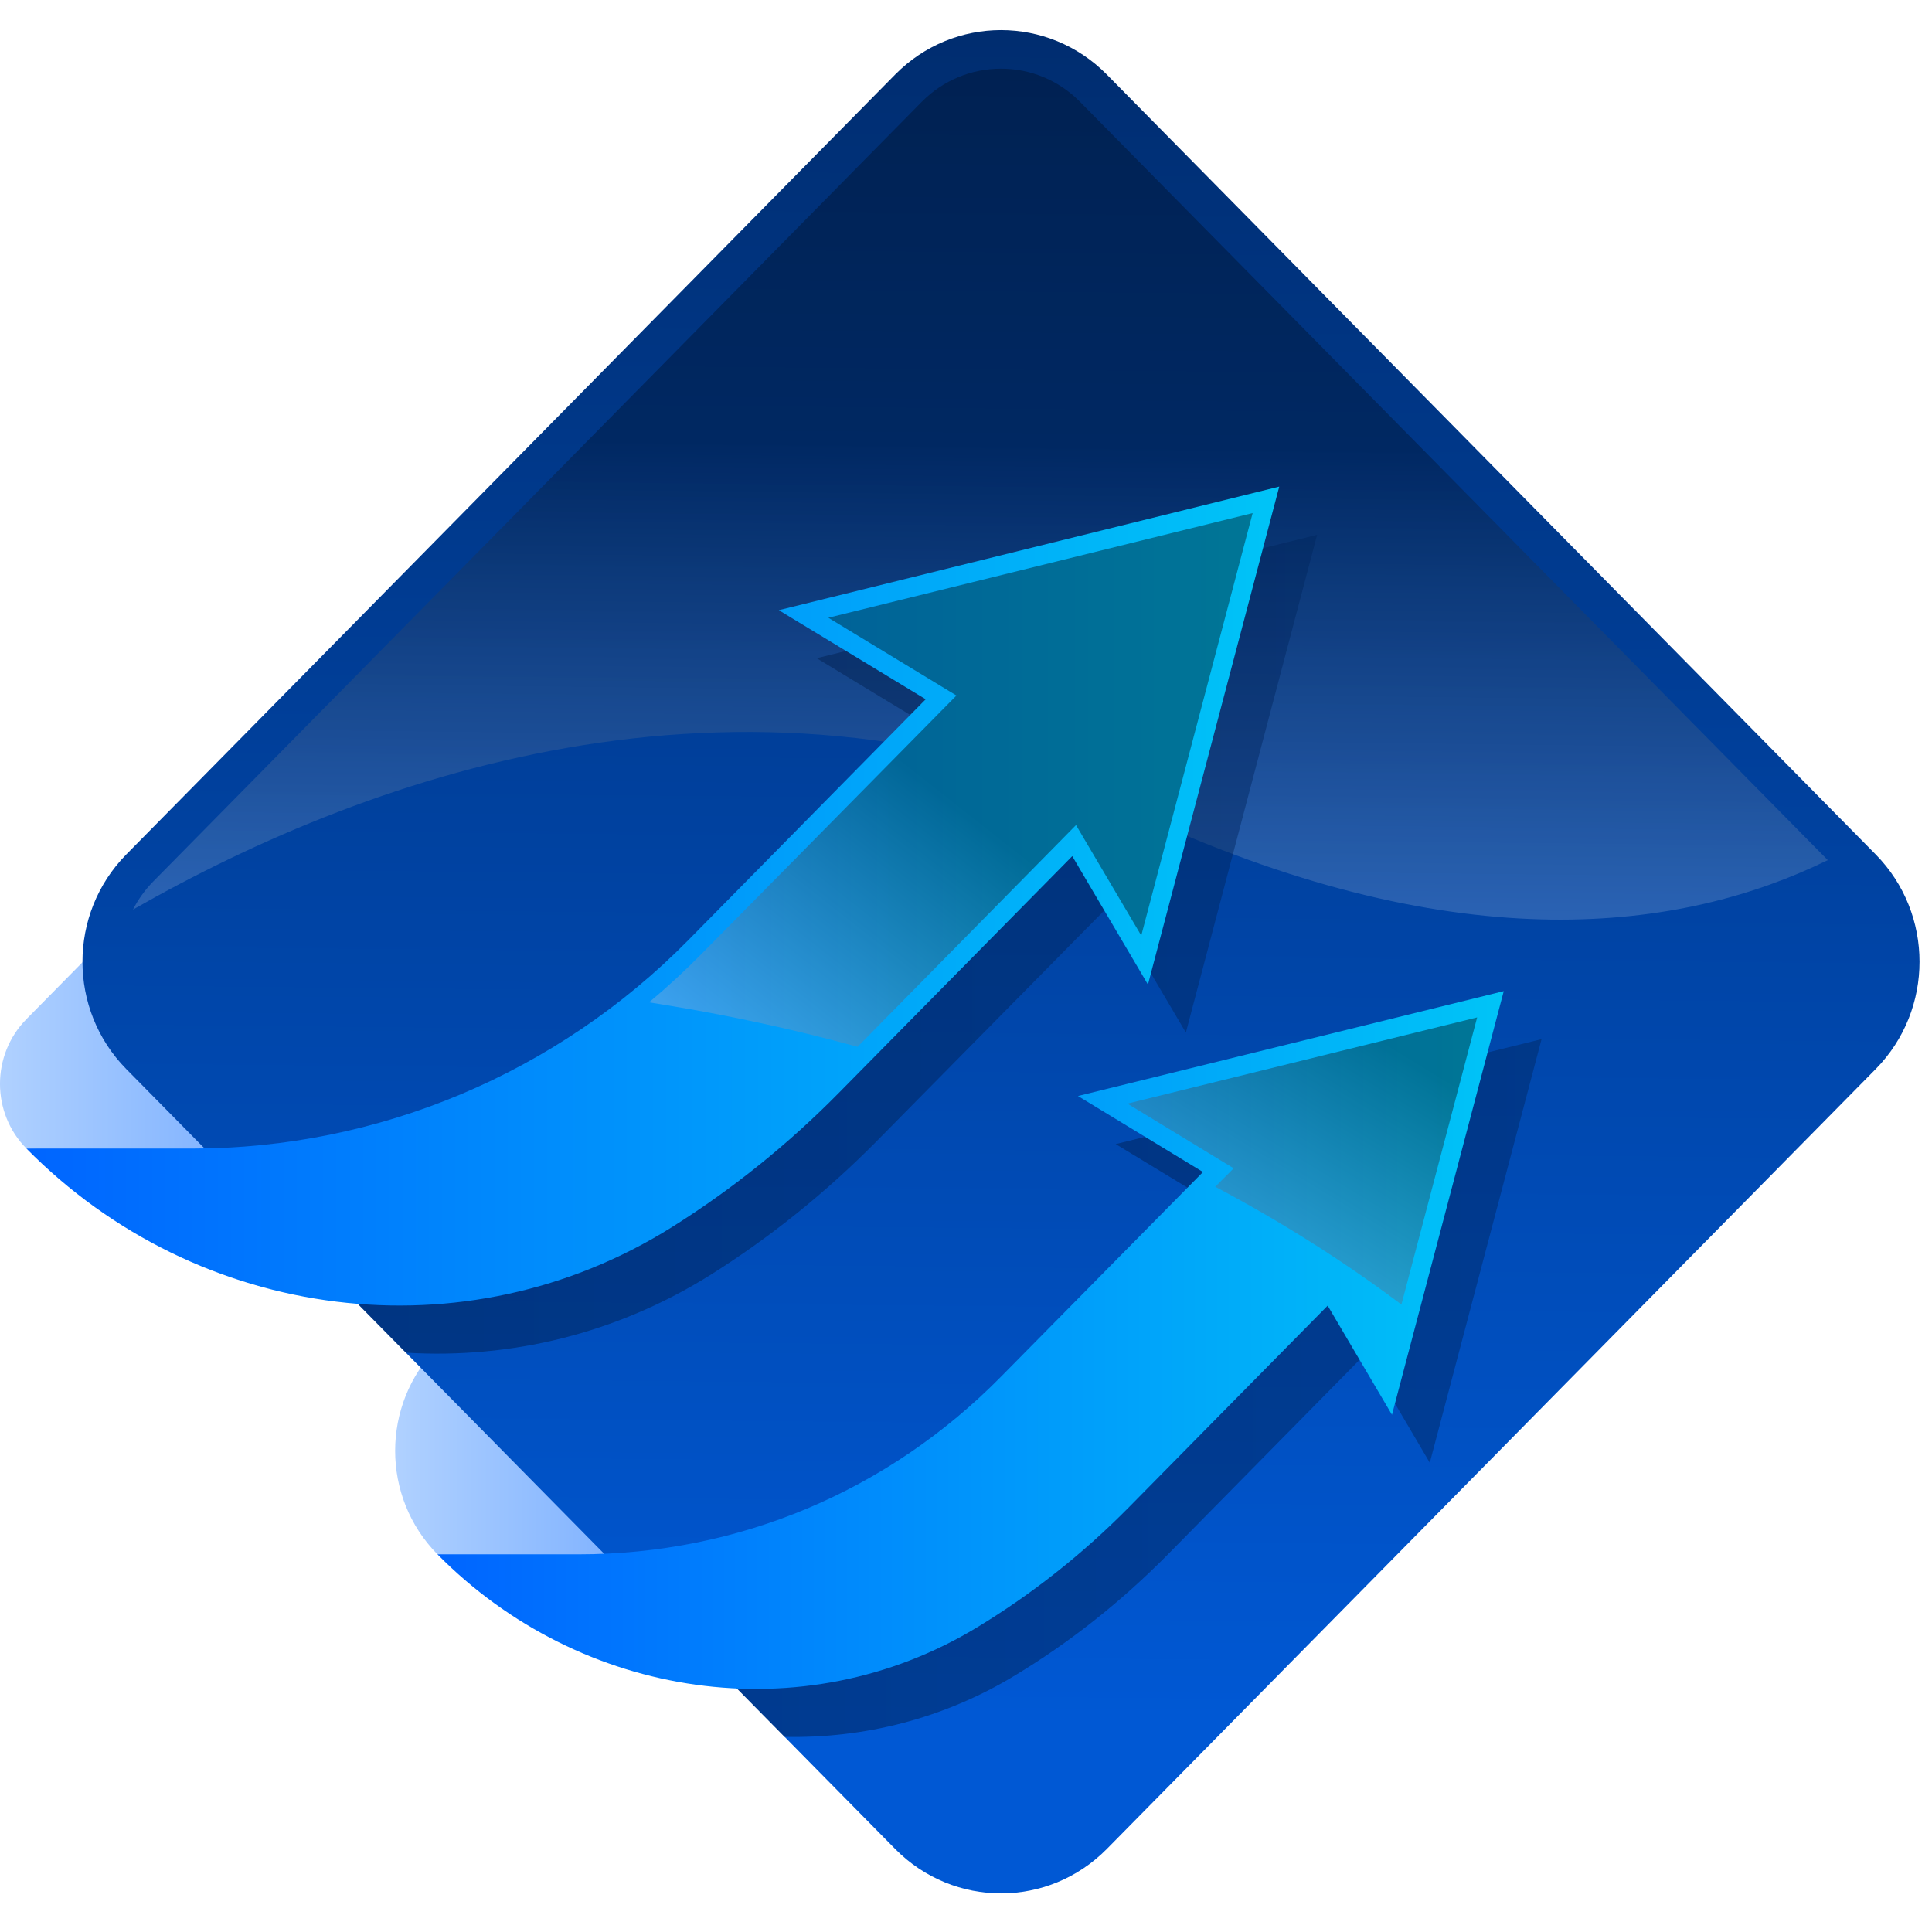
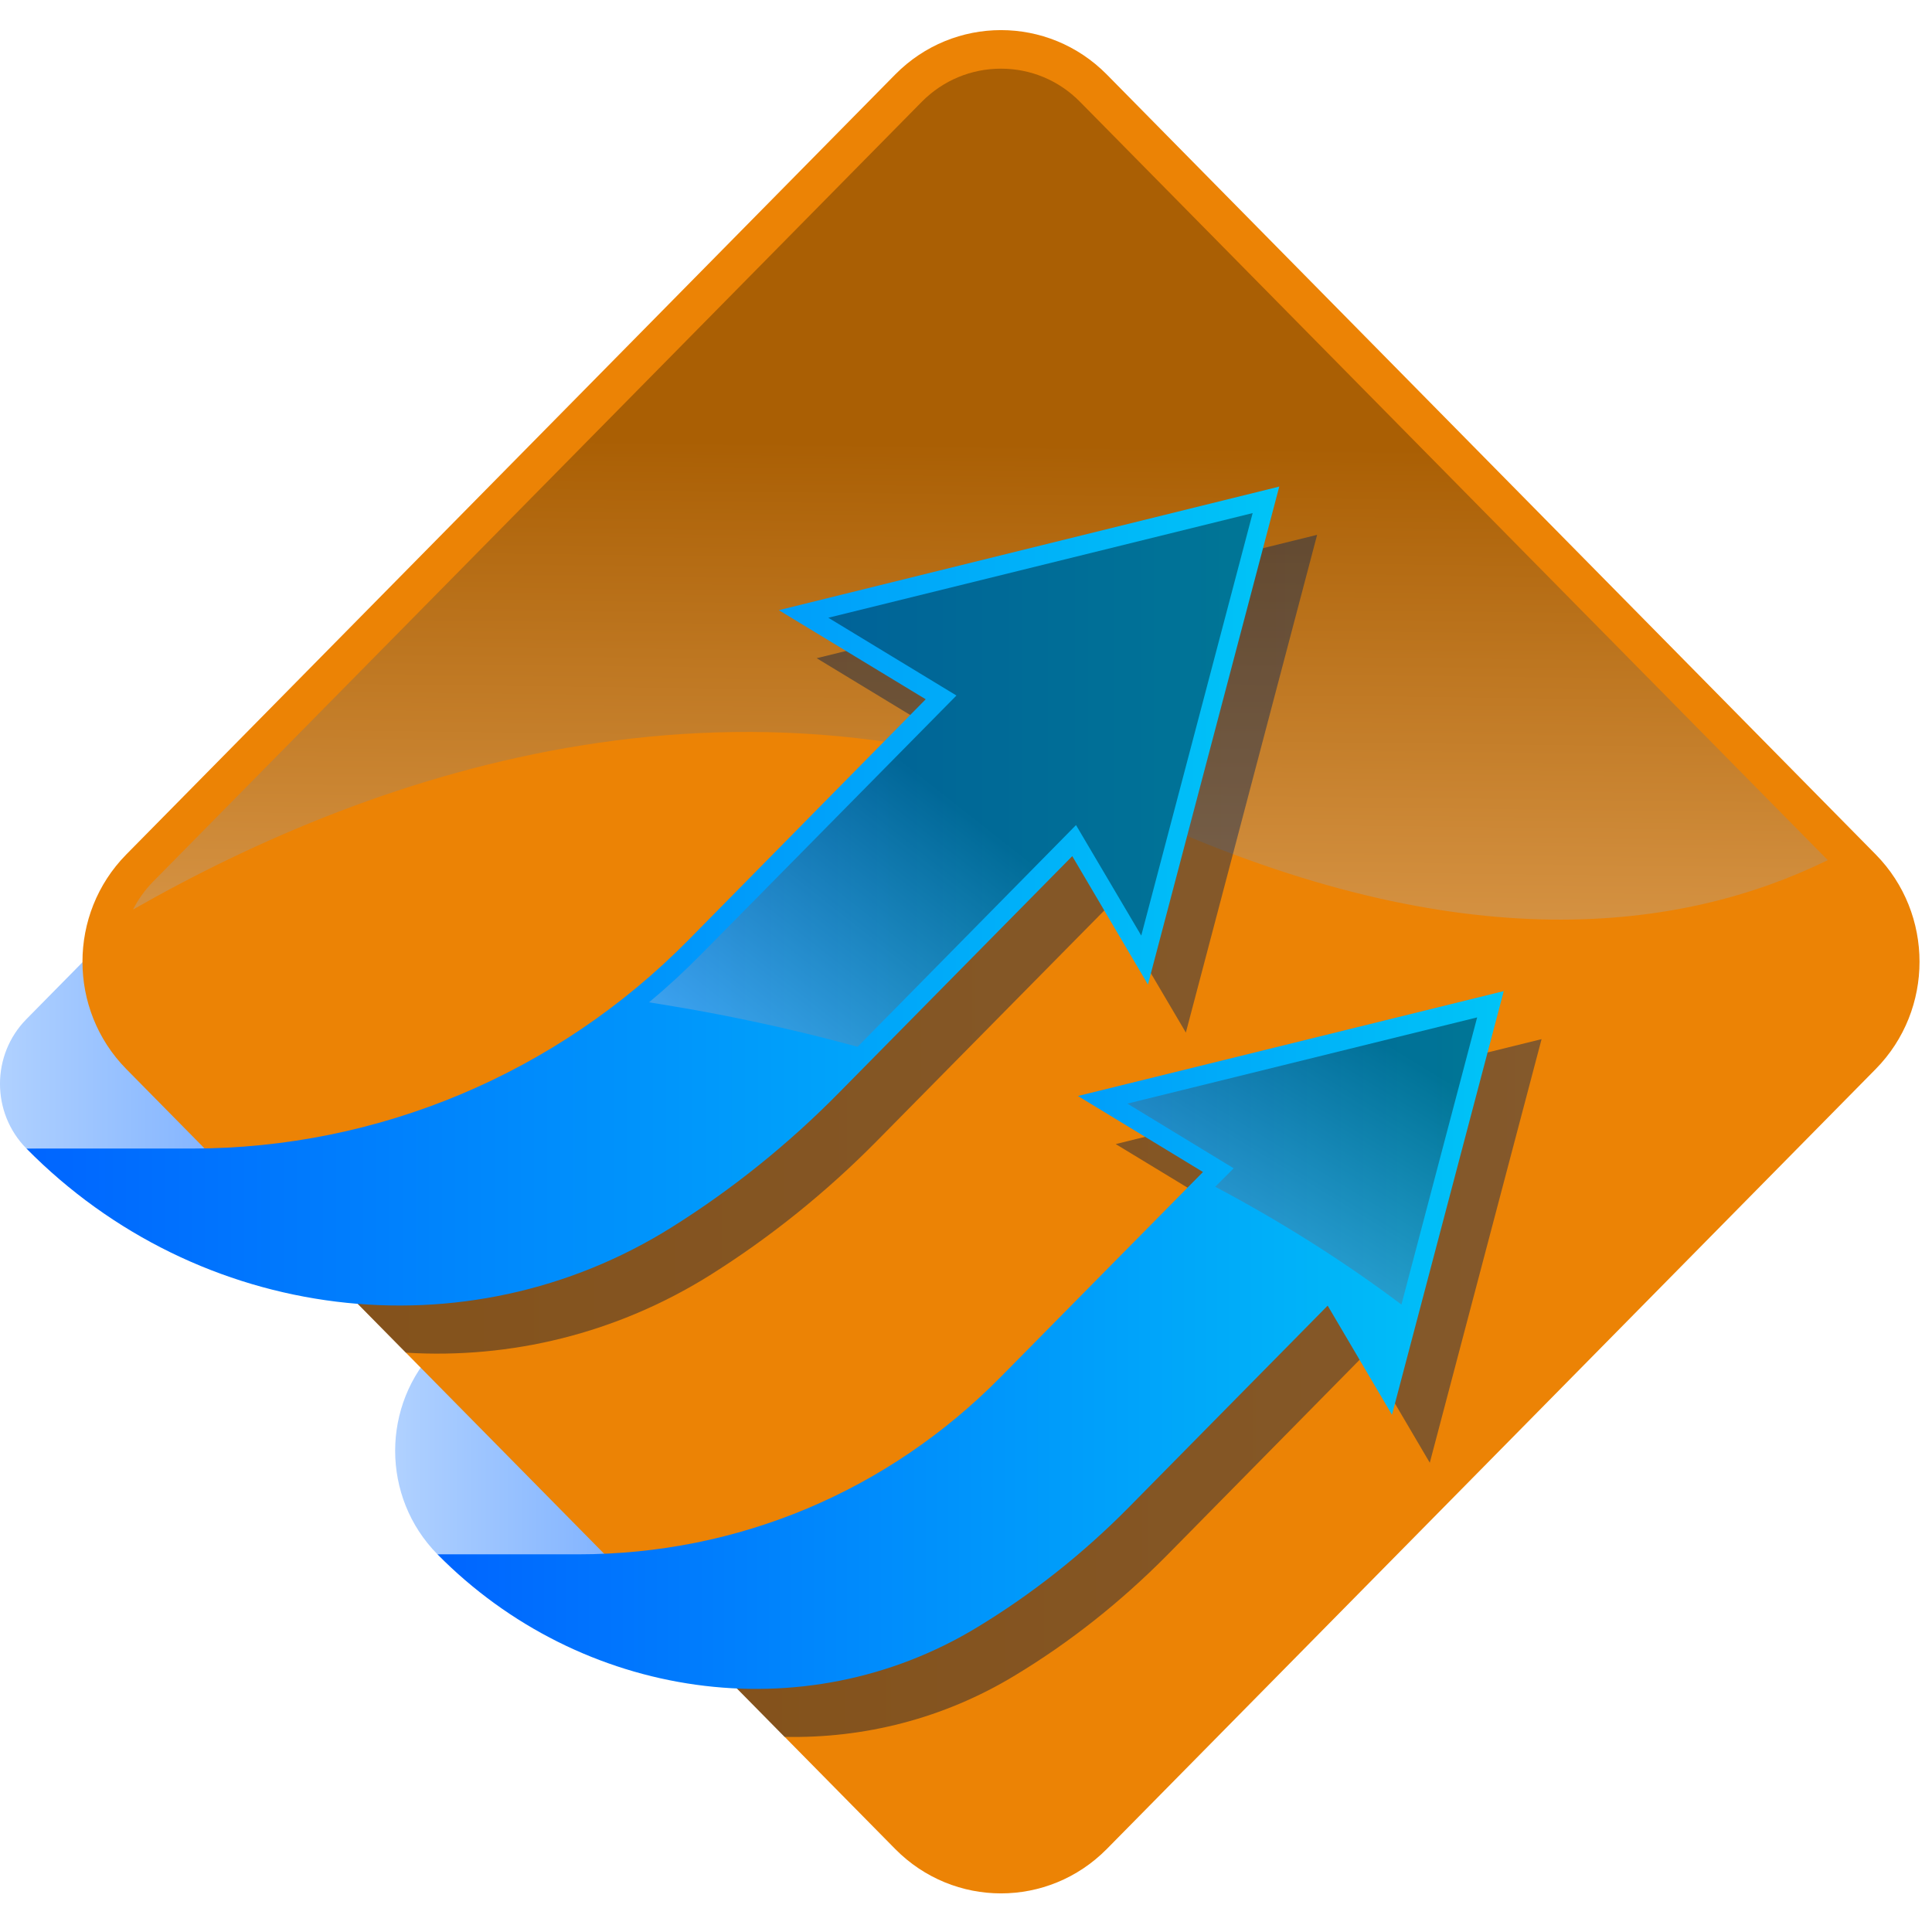
<svg xmlns="http://www.w3.org/2000/svg" width="35" height="35" viewBox="0 0 35 35" fill="none">
  <path d="M7.925 28.158C6.903 27.122 6.903 25.443 7.925 24.407L9.749 22.557L15.297 28.349L11.826 29.25L7.925 28.158Z" fill="url(#paint0_linear_3363_47878)" />
  <path d="M0.479 20.807C-0.16 20.16 -0.16 19.11 0.479 18.462L3.05 15.854L8.357 21.237L0.479 20.807Z" fill="url(#paint1_linear_3363_47878)" />
  <path d="M33.982 19.365L20.049 33.498C18.99 34.568 17.278 34.568 16.219 33.498L2.286 19.365C1.23 18.291 1.23 16.555 2.286 15.481L16.219 1.348C17.278 0.278 18.99 0.278 20.049 1.348L33.982 15.481C35.038 16.555 35.038 18.291 33.982 19.365Z" fill="url(#paint2_linear_3363_47878)" />
  <path opacity="0.28" d="M33.112 15.582C30.465 16.879 26.474 17.405 20.798 14.836C13.626 11.593 6.809 13.967 2.409 16.478C2.502 16.297 2.622 16.126 2.773 15.972L16.703 1.84C17.085 1.456 17.594 1.244 18.133 1.244C18.673 1.244 19.182 1.456 19.564 1.843L33.112 15.582Z" fill="url(#paint3_linear_3363_47878)" />
  <g opacity="0.44">
    <path d="M27.927 18.825L25.902 26.499L24.74 24.523L21.144 28.173C20.305 29.02 19.381 29.753 18.387 30.352C17.094 31.137 15.647 31.496 14.213 31.465L11.79 29.006C14.447 28.856 16.919 27.741 18.817 25.816L22.481 22.103L20.212 20.726L27.927 18.825Z" fill="url(#paint4_linear_3363_47878)" />
    <path d="M23.861 9.689L21.483 18.706L20.114 16.384L15.889 20.666C14.964 21.604 13.947 22.42 12.864 23.1C11.165 24.163 9.244 24.621 7.353 24.505L4.558 21.67C7.789 21.569 10.866 20.227 13.159 17.901L17.456 13.539L14.795 11.924L23.861 9.689Z" fill="url(#paint5_linear_3363_47878)" />
  </g>
  <path d="M27.242 17.955L25.217 25.63L24.052 23.653L20.456 27.3C19.618 28.15 18.693 28.88 17.701 29.481C14.556 31.388 10.516 30.786 7.925 28.158H10.479C13.371 28.158 16.087 27.017 18.132 24.942L21.793 21.232L19.528 19.855L27.242 17.955Z" fill="url(#paint6_linear_3363_47878)" />
  <path d="M23.175 8.815L20.796 17.836L19.425 15.51L15.199 19.796C14.275 20.734 13.26 21.548 12.175 22.229C8.437 24.576 3.587 23.96 0.479 20.807H3.48C6.852 20.807 10.086 19.448 12.471 17.03L16.77 12.668L14.109 11.054L23.175 8.815Z" fill="url(#paint7_linear_3363_47878)" />
  <g opacity="0.5">
    <path opacity="0.78" d="M26.76 18.431L25.388 23.633C24.367 22.866 23.239 22.148 22.015 21.499L22.349 21.165L20.424 19.993L26.76 18.431Z" fill="url(#paint8_linear_3363_47878)" />
    <path opacity="0.78" d="M22.693 9.295L20.675 16.949L19.493 14.947L15.536 18.964C14.594 18.706 13.625 18.486 12.631 18.305C12.339 18.253 12.046 18.204 11.758 18.158C12.088 17.883 12.408 17.587 12.714 17.276L17.327 12.6L15.006 11.191L22.693 9.295Z" fill="url(#paint9_linear_3363_47878)" />
  </g>
  <defs>
    <linearGradient id="paint0_linear_3363_47878" x1="7.159" y1="25.903" x2="15.297" y2="25.903" gradientUnits="userSpaceOnUse">
      <stop stop-color="#B0D1FF" />
      <stop offset="1" stop-color="#4F93FF" />
    </linearGradient>
    <linearGradient id="paint1_linear_3363_47878" x1="-0" y1="18.545" x2="8.357" y2="18.545" gradientUnits="userSpaceOnUse">
      <stop stop-color="#B0D1FF" />
      <stop offset="1" stop-color="#4F93FF" />
    </linearGradient>
    <linearGradient id="paint2_linear_3363_47878" x1="18.006" y1="31.096" x2="18.36" y2="-5.689" gradientUnits="userSpaceOnUse">
-       <stop stop-color="#0058D4" />
-       <stop offset="1" stop-color="#00245B" />
+       <stop stop-color="#EC8305" />
+       <stop offset="1" stop-color="#EC8305" />
    </linearGradient>
    <linearGradient id="paint3_linear_3363_47878" x1="17.854" y1="8.043" x2="17.736" y2="17.864" gradientUnits="userSpaceOnUse">
      <stop />
      <stop offset="1" stop-color="#B0D1FF" />
    </linearGradient>
    <linearGradient id="paint4_linear_3363_47878" x1="11.79" y1="25.146" x2="27.927" y2="25.146" gradientUnits="userSpaceOnUse">
      <stop stop-color="#001334" />
      <stop offset="1" stop-color="#00245B" />
    </linearGradient>
    <linearGradient id="paint5_linear_3363_47878" x1="4.558" y1="17.106" x2="23.861" y2="17.106" gradientUnits="userSpaceOnUse">
      <stop stop-color="#001334" />
      <stop offset="1" stop-color="#00245B" />
    </linearGradient>
    <linearGradient id="paint6_linear_3363_47878" x1="7.925" y1="24.275" x2="27.242" y2="24.275" gradientUnits="userSpaceOnUse">
      <stop stop-color="#0065FF" />
      <stop offset="1" stop-color="#00C4F7" />
    </linearGradient>
    <linearGradient id="paint7_linear_3363_47878" x1="0.479" y1="16.233" x2="23.175" y2="16.233" gradientUnits="userSpaceOnUse">
      <stop stop-color="#0065FF" />
      <stop offset="1" stop-color="#00C4F7" />
    </linearGradient>
    <linearGradient id="paint8_linear_3363_47878" x1="24.758" y1="18.693" x2="20.955" y2="24.921" gradientUnits="userSpaceOnUse">
      <stop />
      <stop offset="1" stop-color="#B0D1FF" />
    </linearGradient>
    <linearGradient id="paint9_linear_3363_47878" x1="17.413" y1="14.629" x2="12.923" y2="20.32" gradientUnits="userSpaceOnUse">
      <stop />
      <stop offset="1" stop-color="#B0D1FF" />
    </linearGradient>
  </defs>
</svg>
